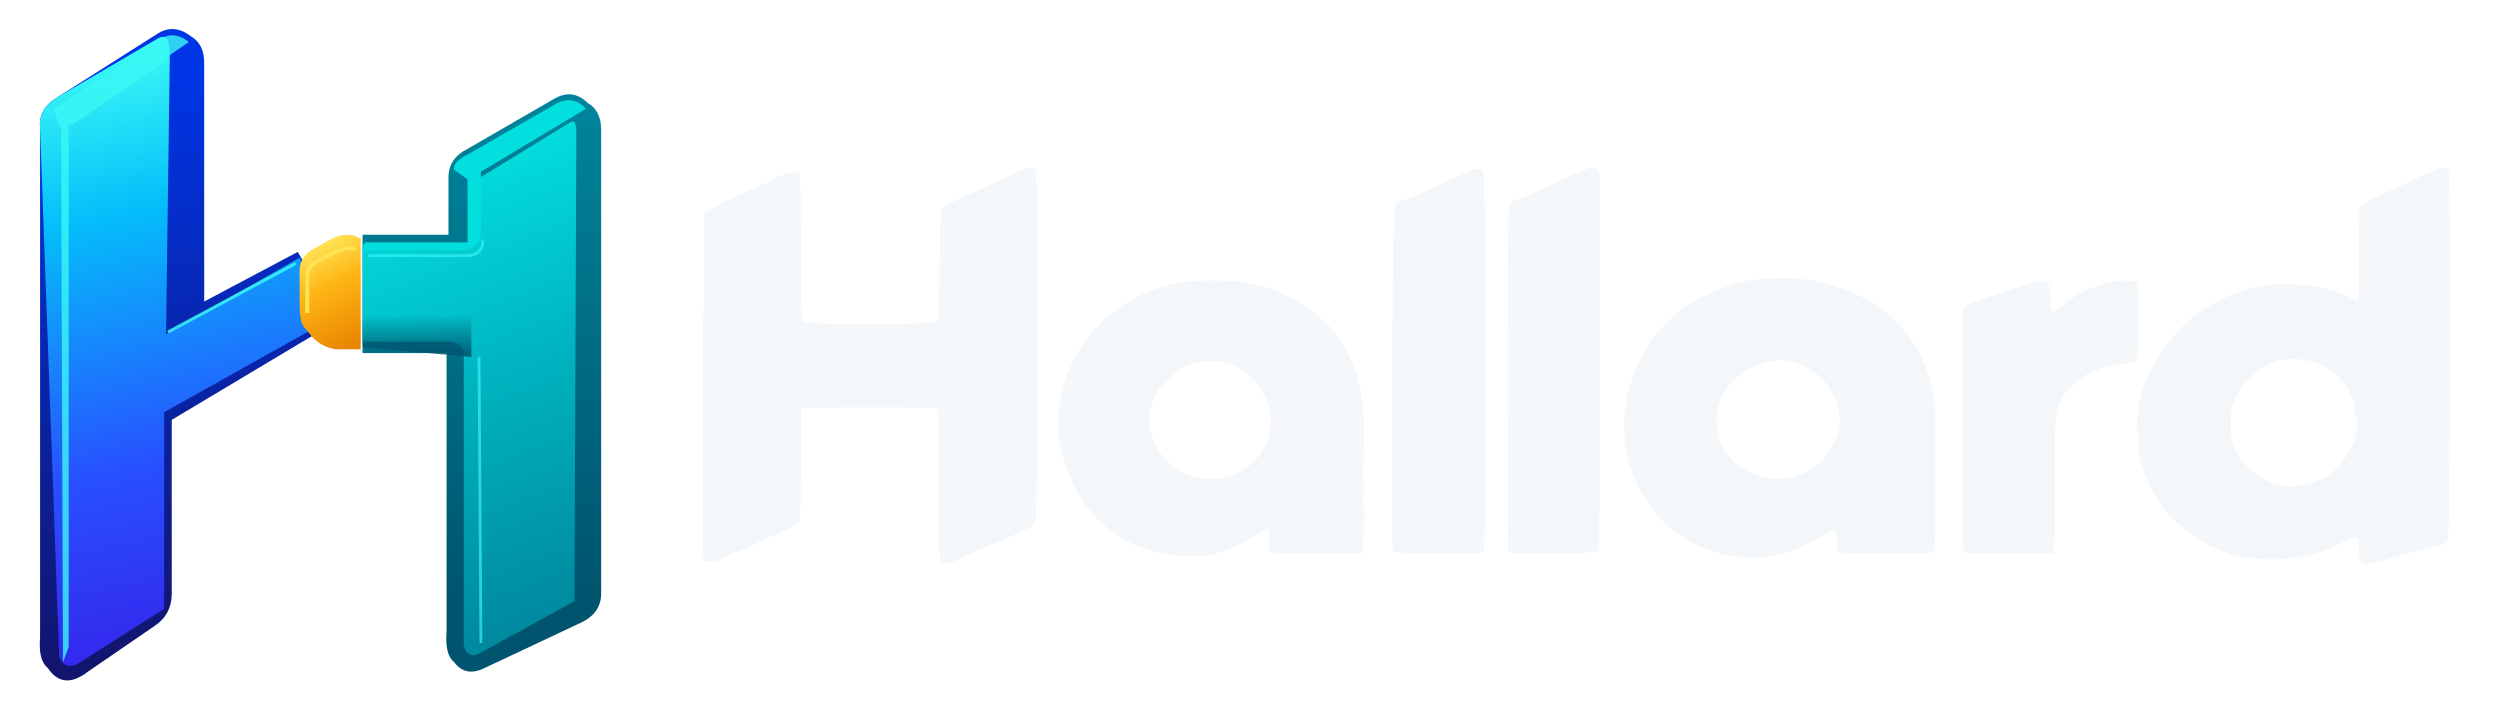
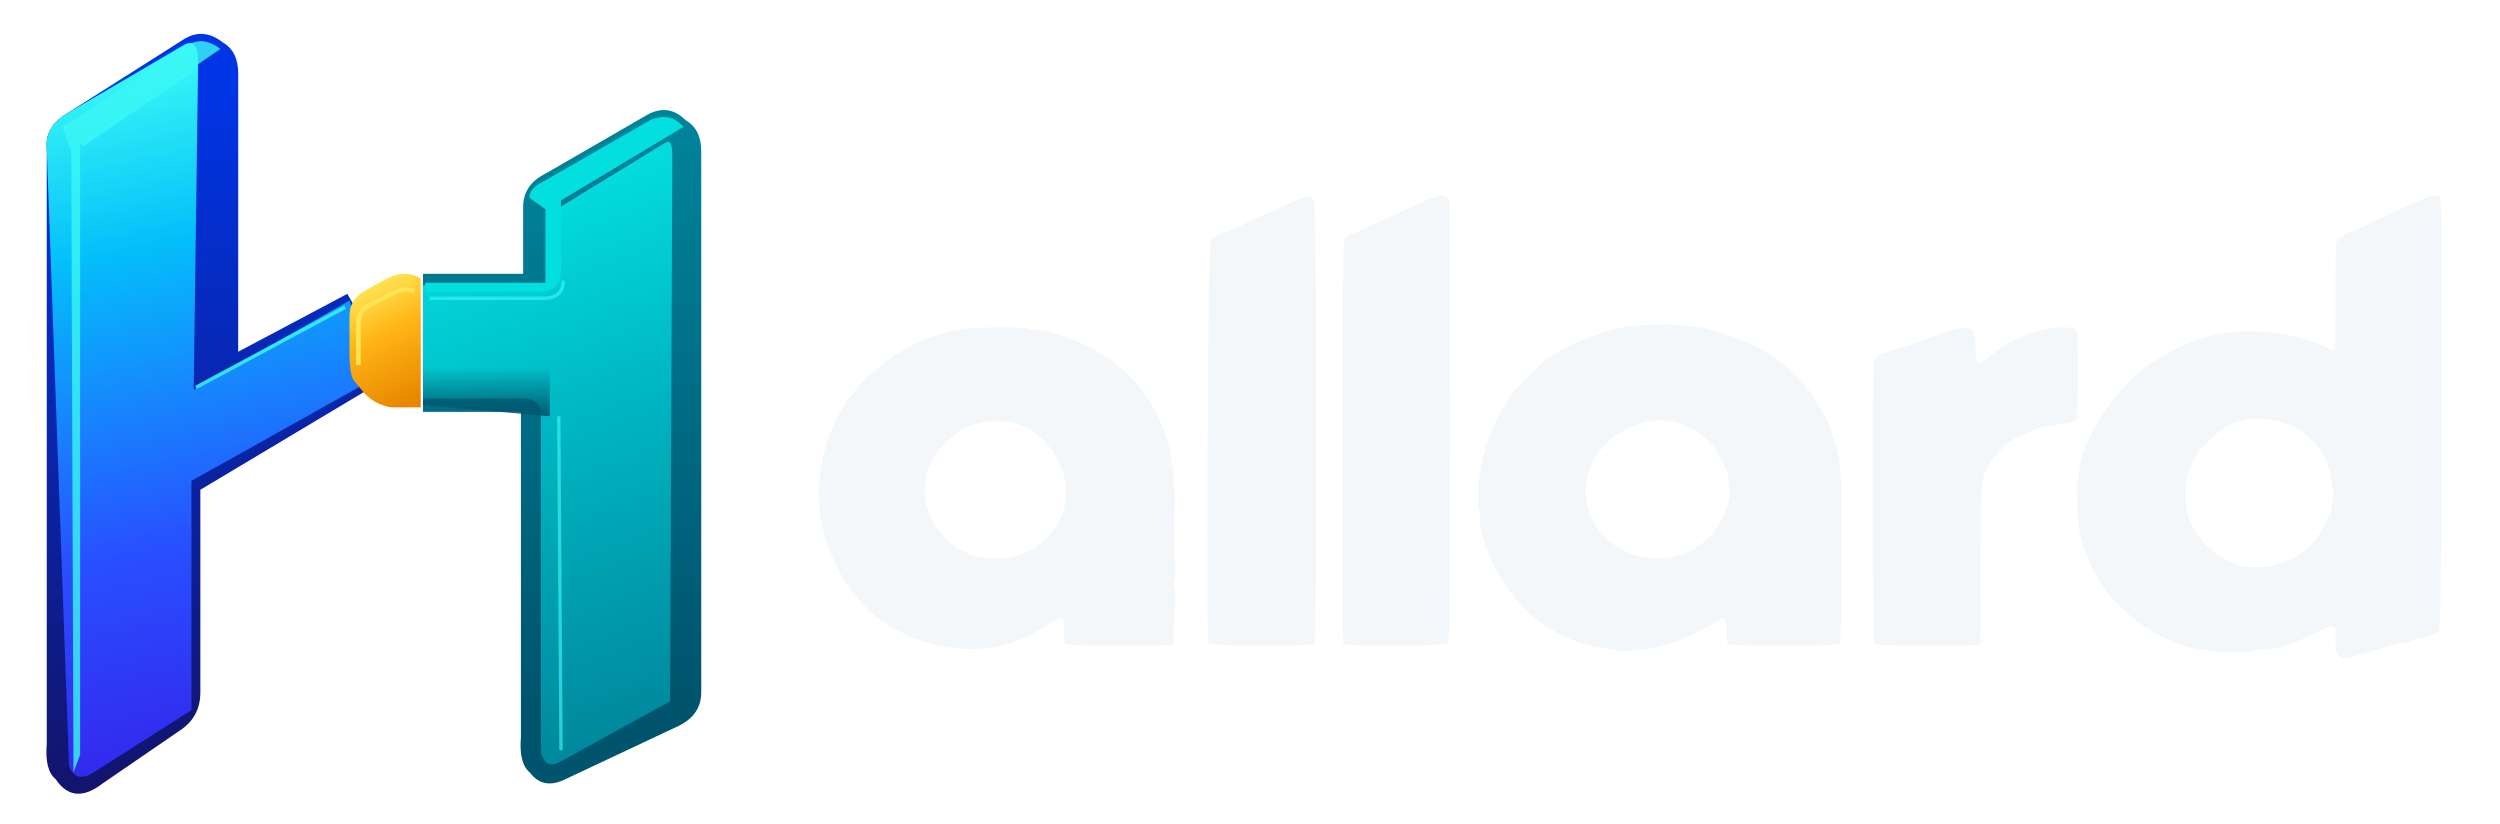
- <svg xmlns="http://www.w3.org/2000/svg" viewBox="160 610 1310 370" role="img">
+ <svg xmlns="http://www.w3.org/2000/svg" viewBox="160 610 1123 370" role="img">
  <defs>
    <linearGradient id="leftMaterial" x1="195" y1="645" x2="263" y2="956" gradientUnits="userSpaceOnUse">
      <stop stop-color="#39F8F5" />
      <stop offset=".25" stop-color="#04BFFA" />
      <stop offset=".67" stop-color="#2850FF" />
      <stop offset="1" stop-color="#3524EC" />
    </linearGradient>
    <linearGradient id="leftDepth" x1="236" y1="650" x2="270" y2="950" gradientUnits="userSpaceOnUse">
      <stop stop-color="#0035E6" />
      <stop offset="1" stop-color="#12156E" />
    </linearGradient>
    <linearGradient id="rightMaterial" x1="367" y1="706" x2="459" y2="950" gradientUnits="userSpaceOnUse">
      <stop stop-color="#03DEDF" />
      <stop offset=".4" stop-color="#00B6C2" />
      <stop offset="1" stop-color="#00839A" />
    </linearGradient>
    <linearGradient id="rightDepth" x1="457" y1="671" x2="475" y2="920" gradientUnits="userSpaceOnUse">
      <stop stop-color="#00839A" />
      <stop offset="1" stop-color="#00546E" />
    </linearGradient>
    <linearGradient id="amberMaterial" x1="322" y1="740" x2="347" y2="790" gradientUnits="userSpaceOnUse">
      <stop stop-color="#FFE456" />
      <stop offset=".4" stop-color="#FFB515" />
      <stop offset="1" stop-color="#E88600" />
    </linearGradient>
    <linearGradient id="bridgeShade" x1="370" y1="775" x2="370" y2="799" gradientUnits="userSpaceOnUse">
      <stop stop-color="#00546E" stop-opacity="0" />
      <stop offset="1" stop-color="#00546E" />
    </linearGradient>
  </defs>
  <g id="symbol">
    <g id="left-body">
      <path fill="url(#leftDepth)" d="M181 677 Q180 667 190 661 L242 628 Q251 622 260 629 Q267 633 267 643 L267 768 L316 742 L337 778 L250 830 L250 921 Q250 932 241 938 L206 962 Q193 972 185 960 Q180 956 181 944 Z" />
      <path fill="url(#leftMaterial)" d="M181 677 Q180 667 190 661 L243 630 Q249 627 249 638 L247 785 L317 745 L330 779 L246 826 L246 929 L202 957 Q194 962 191 954 Z" />
      <path id="left-bevel" fill="#39F8F5" d="M188 667 L242 632 Q250 625 259 632 L196 675 L196 949 L193 957 L192 678 Z" opacity=".8" />
      <path fill="none" stroke="#39F8F5" stroke-width="1.6" stroke-linejoin="round" d="M197 675 L247 641 M248 784 L315 748" opacity=".85" />
    </g>
    <g id="right-body">
      <path fill="url(#rightDepth)" d="M350 733 L395 733 L395 703 Q395 693 405 688 L450 662 Q460 656 468 664 Q475 668 475 678 L475 921 Q475 931 465 936 L414 960 Q404 965 398 957 Q393 953 394 941 L394 795 L350 795 Z" />
      <path fill="url(#rightMaterial)" d="M350 738 L402 738 Q410 738 410 731 L410 704 L459 674 Q462 672 462 680 L461 925 L412 952 Q405 956 403 948 L403 795 Q402 789 395 789 L350 789 Z" />
      <path id="right-bevel" fill="#03DEDF" d="M398 699 Q397 695 405 691 L452 664 Q461 660 467 667 L412 700 L412 731 Q412 740 404 741 L351 741 L351 737 L405 737 L405 704 Z" />
      <path fill="url(#bridgeShade)" d="M350 766 L407 766 L407 797 L350 792 Z" />
      <path fill="none" stroke="#39F8F5" stroke-width="1.5" d="M411 797 L412 947 M353 744 L404 744 Q413 744 413 736" opacity=".65" />
    </g>
    <g id="connector">
      <path fill="url(#amberMaterial)" d="M317 752 Q317 744 325 740 L334 735 Q342 731 349 735 L349 793 L336 793 Q329 792 324 787 L319 781 Q317 778 317 769 Z" />
      <path id="connector-highlight" fill="none" stroke="#FFE456" stroke-width="2" d="M321 774 L321 754 Q321 749 328 746 L338 741 Q343 739 346 741" />
    </g>
  </g>
-   <path id="wordmark" fill="#F4F7FA" fill-rule="evenodd" d="M1279.69,758.20 Q1278.91,757.03 1273.83,757.03 Q1268.75,757.03 1262.89,758.59 Q1257.03,760.16 1251.56,762.89 Q1246.09,765.62 1241.41,769.53 Q1236.72,773.44 1235.55,773.05 Q1234.38,772.66 1234.38,766.41 Q1234.38,760.16 1233.20,758.59 Q1232.03,757.03 1228.12,757.42 Q1224.22,757.81 1217.19,760.55 Q1210.16,763.28 1201.17,766.02 Q1192.19,768.75 1190.62,769.92 Q1189.06,771.09 1188.67,771.88 Q1188.28,772.66 1188.28,835.55 Q1188.28,898.44 1189.06,899.22 Q1189.84,900.00 1212.89,900.00 Q1235.94,900.00 1236.33,899.61 Q1236.72,899.22 1236.72,864.84 Q1236.72,830.47 1237.11,830.08 Q1237.50,829.69 1237.50,827.73 Q1237.50,825.78 1238.28,823.44 Q1239.06,821.09 1241.02,817.97 Q1242.97,814.84 1245.70,812.11 Q1248.44,809.38 1250.78,807.81 Q1253.12,806.25 1258.59,803.91 Q1264.06,801.56 1271.09,800.78 Q1278.12,800.00 1279.30,798.83 Q1280.47,797.66 1280.47,778.52 Q1280.47,759.38 1279.69,758.20 Z M734.38,781.64 Q730.47,785.94 727.73,789.84 Q725.00,793.75 722.66,798.44 Q720.31,803.12 718.75,807.81 Q717.19,812.50 716.02,818.75 Q714.84,825.00 714.84,832.03 Q714.84,839.06 716.02,845.31 Q717.19,851.56 720.70,859.77 Q724.22,867.97 727.73,873.05 Q731.25,878.12 735.16,882.03 Q739.06,885.94 742.19,888.28 Q745.31,890.62 751.17,893.75 Q757.03,896.88 765.62,899.22 Q774.22,901.56 782.42,901.56 Q790.62,901.56 795.70,900.39 Q800.78,899.22 807.03,896.48 Q813.28,893.75 818.36,890.23 Q823.44,886.72 824.22,887.50 Q825.00,888.28 825.00,893.36 Q825.00,898.44 825.39,899.22 Q825.78,900.00 849.61,900.00 Q873.44,900.00 873.83,899.61 Q874.22,899.22 874.22,894.53 Q874.22,889.84 874.61,889.45 Q875.00,889.06 874.61,887.11 Q874.22,885.16 874.61,884.38 Q875.00,883.59 875.00,879.30 Q875.00,875.00 874.61,874.61 Q874.22,874.22 874.22,872.27 Q874.22,870.31 874.61,869.92 Q875.00,869.53 875.00,865.62 Q875.00,861.72 874.61,861.33 Q874.22,860.94 874.61,845.31 Q875.00,829.69 874.61,829.30 Q874.22,828.91 874.22,824.61 Q874.22,820.31 873.83,819.92 Q873.44,819.53 873.05,815.62 Q872.66,811.72 870.70,805.86 Q868.75,800.00 865.62,794.14 Q862.50,788.28 859.77,784.77 Q857.03,781.25 852.34,776.95 Q847.66,772.66 840.62,768.36 Q833.59,764.06 825.39,761.33 Q817.19,758.59 812.89,758.20 Q808.59,757.81 808.20,757.42 Q807.81,757.03 795.31,757.03 Q782.81,757.03 775.39,758.59 Q767.97,760.16 760.55,763.28 Q753.12,766.41 745.70,771.88 Q738.28,777.34 734.38,781.64 Z M786.72,800.00 Q789.84,799.22 794.53,799.22 Q799.22,799.22 802.34,800.00 Q805.47,800.78 808.59,802.34 Q811.72,803.91 816.41,808.59 Q821.09,813.28 823.44,819.14 Q825.78,825.00 825.78,830.47 Q825.78,835.94 825.00,838.67 Q824.22,841.41 822.27,844.92 Q820.31,848.44 817.19,851.56 Q814.06,854.69 811.72,856.25 Q809.38,857.81 804.69,859.38 Q800.00,860.94 794.14,860.94 Q788.28,860.94 782.81,858.98 Q777.34,857.03 772.66,852.73 Q767.97,848.44 765.23,842.58 Q762.50,836.72 762.50,830.86 Q762.50,825.00 763.28,822.27 Q764.06,819.53 766.02,816.02 Q767.97,812.50 772.66,808.20 Q777.34,803.91 780.47,802.34 Q783.59,800.78 786.72,800.00 Z M1033.59,778.91 Q1027.34,785.16 1024.61,789.06 Q1021.88,792.97 1017.97,801.56 Q1014.06,810.16 1012.50,818.36 Q1010.94,826.56 1010.94,832.42 Q1010.94,838.28 1011.33,838.67 Q1011.72,839.06 1011.72,842.19 Q1011.72,845.31 1012.50,848.83 Q1013.28,852.34 1016.02,859.38 Q1018.75,866.41 1022.66,872.27 Q1026.56,878.12 1031.25,882.81 Q1035.94,887.50 1039.84,890.23 Q1043.75,892.97 1048.44,895.31 Q1053.12,897.66 1058.20,899.22 Q1063.28,900.78 1067.97,901.17 Q1072.66,901.56 1073.05,901.95 Q1073.44,902.34 1078.12,902.34 Q1082.81,902.34 1090.62,900.78 Q1098.44,899.22 1106.64,895.31 Q1114.84,891.41 1117.58,889.45 Q1120.31,887.50 1121.48,887.89 Q1122.66,888.28 1122.66,893.36 Q1122.66,898.44 1123.05,899.22 Q1123.44,900.00 1148.05,900.00 Q1172.66,900.00 1173.44,899.22 Q1174.22,898.44 1174.22,860.55 Q1174.22,822.66 1173.83,822.27 Q1173.44,821.88 1173.44,819.14 Q1173.44,816.41 1171.09,808.59 Q1168.75,800.78 1166.80,796.88 Q1164.84,792.97 1161.72,788.28 Q1158.59,783.59 1153.52,778.52 Q1148.44,773.44 1143.36,769.92 Q1138.28,766.41 1128.52,762.50 Q1118.75,758.59 1112.50,757.42 Q1106.25,756.25 1102.73,756.25 Q1099.22,756.25 1098.83,755.86 Q1098.44,755.47 1089.06,755.86 Q1079.69,756.25 1073.83,757.42 Q1067.97,758.59 1058.59,762.50 Q1049.22,766.41 1044.53,769.53 Q1039.84,772.66 1033.59,778.91 Z M1078.52,802.34 Q1085.16,799.22 1087.50,799.22 Q1089.84,799.22 1090.23,798.83 Q1090.62,798.44 1094.92,798.83 Q1099.22,799.22 1104.69,801.56 Q1110.16,803.91 1114.45,808.20 Q1118.75,812.50 1121.09,817.97 Q1123.44,823.44 1123.44,825.78 Q1123.44,828.12 1123.83,828.52 Q1124.22,828.91 1123.83,832.81 Q1123.44,836.72 1120.70,842.58 Q1117.97,848.44 1113.67,852.34 Q1109.38,856.25 1103.52,858.59 Q1097.66,860.94 1091.41,860.94 Q1085.16,860.94 1079.30,858.59 Q1073.44,856.25 1069.53,852.73 Q1065.62,849.22 1063.67,846.09 Q1061.72,842.97 1060.55,839.06 Q1059.38,835.16 1059.38,830.86 Q1059.38,826.56 1060.16,823.44 Q1060.94,820.31 1062.50,817.19 Q1064.06,814.06 1067.97,809.77 Q1071.88,805.47 1078.52,802.34 Z M937.11,699.61 Q935.94,698.44 933.98,698.44 Q932.03,698.44 914.45,706.64 Q896.88,714.84 896.09,714.84 Q895.31,714.84 893.75,715.62 Q892.19,716.41 891.02,717.97 Q889.84,719.53 889.45,808.59 Q889.06,897.66 889.84,898.83 Q890.62,900.00 913.67,900.00 Q936.72,900.00 937.50,899.22 Q938.28,898.44 938.28,799.61 Q938.28,700.78 937.11,699.61 Z M1443.36,699.22 Q1442.97,698.44 1442.19,698.05 Q1441.41,697.66 1439.06,698.05 Q1436.72,698.44 1420.31,706.25 Q1403.91,714.06 1403.12,714.06 Q1402.34,714.06 1399.61,716.02 Q1396.88,717.97 1396.48,718.75 Q1396.09,719.53 1396.09,742.97 Q1396.09,766.41 1395.70,766.80 Q1395.31,767.19 1394.53,767.19 Q1393.75,767.19 1391.02,765.62 Q1388.28,764.06 1380.08,761.72 Q1371.88,759.38 1362.50,758.98 Q1353.12,758.59 1352.73,758.98 Q1352.34,759.38 1349.61,759.38 Q1346.88,759.38 1342.97,760.16 Q1339.06,760.94 1332.42,763.28 Q1325.78,765.62 1319.14,769.53 Q1312.50,773.44 1308.98,776.17 Q1305.47,778.91 1299.22,785.94 Q1292.97,792.97 1288.67,800.78 Q1284.38,808.59 1282.81,813.28 Q1281.25,817.97 1280.86,821.88 Q1280.47,825.78 1280.08,826.17 Q1279.69,826.56 1280.08,837.11 Q1280.47,847.66 1282.03,853.12 Q1283.59,858.59 1286.72,864.84 Q1289.84,871.09 1292.97,875.39 Q1296.09,879.69 1302.73,885.55 Q1309.38,891.41 1316.02,894.92 Q1322.66,898.44 1327.73,900.00 Q1332.81,901.56 1337.11,901.95 Q1341.41,902.34 1341.80,902.73 Q1342.19,903.12 1350.00,903.12 Q1357.81,903.12 1358.20,902.73 Q1358.59,902.34 1363.28,901.95 Q1367.97,901.56 1373.44,900.00 Q1378.91,898.44 1385.94,894.92 Q1392.97,891.41 1394.14,891.41 Q1395.31,891.41 1395.70,891.80 Q1396.09,892.19 1396.09,897.66 Q1396.09,903.12 1397.27,904.30 Q1398.44,905.47 1400.39,905.47 Q1402.34,905.47 1412.89,902.34 Q1423.44,899.22 1426.17,898.83 Q1428.91,898.44 1430.47,897.66 Q1432.03,896.88 1434.77,896.48 Q1437.50,896.09 1439.45,895.31 Q1441.41,894.53 1442.58,893.36 Q1443.75,892.19 1443.75,796.09 Q1443.75,700.00 1443.36,699.22 Z M1356.25,798.44 Q1360.16,797.66 1366.41,798.44 Q1372.66,799.22 1377.73,801.95 Q1382.81,804.69 1386.33,808.59 Q1389.84,812.50 1391.80,816.80 Q1393.75,821.09 1394.14,825.00 Q1394.53,828.91 1394.92,829.30 Q1395.31,829.69 1394.92,833.98 Q1394.53,838.28 1393.75,840.62 Q1392.97,842.97 1390.23,847.66 Q1387.50,852.34 1384.77,855.08 Q1382.03,857.81 1379.69,859.38 Q1377.34,860.94 1371.48,862.89 Q1365.62,864.84 1360.94,864.84 Q1356.25,864.84 1353.12,864.06 Q1350.00,863.28 1345.31,860.55 Q1340.62,857.81 1337.11,853.91 Q1333.59,850.00 1332.03,846.88 Q1330.47,843.75 1329.69,840.62 Q1328.91,837.50 1328.91,832.03 Q1328.91,826.56 1329.69,823.44 Q1330.47,820.31 1332.81,816.02 Q1335.16,811.72 1340.23,807.03 Q1345.31,802.34 1348.83,800.78 Q1352.34,799.22 1356.25,798.44 Z M996.48,698.44 Q995.31,697.66 992.97,698.05 Q990.62,698.44 973.05,706.64 Q955.47,714.84 954.69,714.84 Q953.91,714.84 952.73,715.62 Q951.56,716.41 950.78,717.97 Q950.00,719.53 950.00,808.98 Q950.00,898.44 950.39,899.22 Q950.78,900.00 973.83,900.00 Q996.88,900.00 997.66,898.44 Q998.44,896.88 998.44,799.61 Q998.44,702.34 998.05,700.78 Q997.66,699.22 996.48,698.44 Z M702.34,698.83 Q700.78,697.66 698.44,698.05 Q696.09,698.44 683.20,704.69 Q670.31,710.94 662.89,714.06 Q655.47,717.19 653.91,719.14 Q652.34,721.09 652.34,749.22 Q652.34,777.34 651.17,778.52 Q650.00,779.69 616.02,779.69 Q582.03,779.69 580.86,778.91 Q579.69,778.12 579.69,739.84 Q579.69,701.56 578.91,700.78 Q578.12,700.00 574.61,700.39 Q571.09,700.78 565.23,703.91 Q559.38,707.03 548.44,711.72 Q537.50,716.41 533.59,718.75 Q529.69,721.09 529.30,721.88 Q528.91,722.66 528.91,748.83 Q528.91,775.00 528.52,775.39 Q528.12,775.78 528.12,839.06 Q528.12,902.34 528.52,903.12 Q528.91,903.91 532.03,904.30 Q535.16,904.69 539.45,902.34 Q543.75,900.00 547.27,898.83 Q550.78,897.66 555.08,895.31 Q559.38,892.97 568.75,889.06 Q578.12,885.16 578.91,883.20 Q579.69,881.25 579.69,852.73 Q579.69,824.22 580.08,823.83 Q580.47,823.44 615.62,823.44 Q650.78,823.44 651.17,823.83 Q651.56,824.22 651.56,863.28 Q651.56,902.34 653.12,903.91 Q654.69,905.47 657.03,905.08 Q659.38,904.69 665.62,901.56 Q671.88,898.44 679.69,895.31 Q687.50,892.19 694.14,889.06 Q700.78,885.94 701.95,884.77 Q703.12,883.59 703.12,866.80 Q703.12,850.00 703.52,849.61 Q703.91,849.22 703.91,774.61 Q703.91,700.00 702.34,698.83 Z" />
+   <path id="wordmark" fill="#F4F7FA" fill-rule="evenodd" transform="translate(-187 0)" d="M1279.69,758.20 Q1278.91,757.03 1273.83,757.03 Q1268.75,757.03 1262.89,758.59 Q1257.03,760.16 1251.56,762.89 Q1246.09,765.62 1241.41,769.53 Q1236.72,773.44 1235.55,773.05 Q1234.38,772.66 1234.38,766.41 Q1234.38,760.16 1233.20,758.59 Q1232.03,757.03 1228.12,757.42 Q1224.22,757.81 1217.19,760.55 Q1210.16,763.28 1201.17,766.02 Q1192.19,768.75 1190.62,769.92 Q1189.06,771.09 1188.67,771.88 Q1188.28,772.66 1188.28,835.55 Q1188.28,898.44 1189.06,899.22 Q1189.84,900.00 1212.89,900.00 Q1235.94,900.00 1236.33,899.61 Q1236.72,899.22 1236.72,864.84 Q1236.72,830.47 1237.11,830.08 Q1237.50,829.69 1237.50,827.73 Q1237.50,825.78 1238.28,823.44 Q1239.06,821.09 1241.02,817.97 Q1242.97,814.84 1245.70,812.11 Q1248.44,809.38 1250.78,807.81 Q1253.12,806.25 1258.59,803.91 Q1264.06,801.56 1271.09,800.78 Q1278.12,800.00 1279.30,798.83 Q1280.47,797.66 1280.47,778.52 Q1280.47,759.38 1279.69,758.20 Z  M734.38,781.64 Q730.47,785.94 727.73,789.84 Q725.00,793.75 722.66,798.44 Q720.31,803.12 718.75,807.81 Q717.19,812.50 716.02,818.75 Q714.84,825.00 714.84,832.03 Q714.84,839.06 716.02,845.31 Q717.19,851.56 720.70,859.77 Q724.22,867.97 727.73,873.05 Q731.25,878.12 735.16,882.03 Q739.06,885.94 742.19,888.28 Q745.31,890.62 751.17,893.75 Q757.03,896.88 765.62,899.22 Q774.22,901.56 782.42,901.56 Q790.62,901.56 795.70,900.39 Q800.78,899.22 807.03,896.48 Q813.28,893.75 818.36,890.23 Q823.44,886.72 824.22,887.50 Q825.00,888.28 825.00,893.36 Q825.00,898.44 825.39,899.22 Q825.78,900.00 849.61,900.00 Q873.44,900.00 873.83,899.61 Q874.22,899.22 874.22,894.53 Q874.22,889.84 874.61,889.45 Q875.00,889.06 874.61,887.11 Q874.22,885.16 874.61,884.38 Q875.00,883.59 875.00,879.30 Q875.00,875.00 874.61,874.61 Q874.22,874.22 874.22,872.27 Q874.22,870.31 874.61,869.92 Q875.00,869.53 875.00,865.62 Q875.00,861.72 874.61,861.33 Q874.22,860.94 874.61,845.31 Q875.00,829.69 874.61,829.30 Q874.22,828.91 874.22,824.61 Q874.22,820.31 873.83,819.92 Q873.44,819.53 873.05,815.62 Q872.66,811.72 870.70,805.86 Q868.75,800.00 865.62,794.14 Q862.50,788.28 859.77,784.77 Q857.03,781.25 852.34,776.95 Q847.66,772.66 840.62,768.36 Q833.59,764.06 825.39,761.33 Q817.19,758.59 812.89,758.20 Q808.59,757.81 808.20,757.42 Q807.81,757.03 795.31,757.03 Q782.81,757.03 775.39,758.59 Q767.97,760.16 760.55,763.28 Q753.12,766.41 745.70,771.88 Q738.28,777.34 734.38,781.64 Z  M786.72,800.00 Q789.84,799.22 794.53,799.22 Q799.22,799.22 802.34,800.00 Q805.47,800.78 808.59,802.34 Q811.72,803.91 816.41,808.59 Q821.09,813.28 823.44,819.14 Q825.78,825.00 825.78,830.47 Q825.78,835.94 825.00,838.67 Q824.22,841.41 822.27,844.92 Q820.31,848.44 817.19,851.56 Q814.06,854.69 811.72,856.25 Q809.38,857.81 804.69,859.38 Q800.00,860.94 794.14,860.94 Q788.28,860.94 782.81,858.98 Q777.34,857.03 772.66,852.73 Q767.97,848.44 765.23,842.58 Q762.50,836.72 762.50,830.86 Q762.50,825.00 763.28,822.27 Q764.06,819.53 766.02,816.02 Q767.97,812.50 772.66,808.20 Q777.34,803.91 780.47,802.34 Q783.59,800.78 786.72,800.00 Z  M1033.59,778.91 Q1027.34,785.16 1024.61,789.06 Q1021.88,792.97 1017.97,801.56 Q1014.06,810.16 1012.50,818.36 Q1010.94,826.56 1010.94,832.42 Q1010.94,838.28 1011.33,838.67 Q1011.72,839.06 1011.72,842.19 Q1011.72,845.31 1012.50,848.83 Q1013.28,852.34 1016.02,859.38 Q1018.75,866.41 1022.66,872.27 Q1026.56,878.12 1031.25,882.81 Q1035.94,887.50 1039.84,890.23 Q1043.75,892.97 1048.44,895.31 Q1053.12,897.66 1058.20,899.22 Q1063.28,900.78 1067.97,901.17 Q1072.66,901.56 1073.05,901.95 Q1073.44,902.34 1078.12,902.34 Q1082.81,902.34 1090.62,900.78 Q1098.44,899.22 1106.64,895.31 Q1114.84,891.41 1117.58,889.45 Q1120.31,887.50 1121.48,887.89 Q1122.66,888.28 1122.66,893.36 Q1122.66,898.44 1123.05,899.22 Q1123.44,900.00 1148.05,900.00 Q1172.66,900.00 1173.44,899.22 Q1174.22,898.44 1174.22,860.55 Q1174.22,822.66 1173.83,822.27 Q1173.44,821.88 1173.44,819.14 Q1173.44,816.41 1171.09,808.59 Q1168.75,800.78 1166.80,796.88 Q1164.84,792.97 1161.72,788.28 Q1158.59,783.59 1153.52,778.52 Q1148.44,773.44 1143.36,769.92 Q1138.28,766.41 1128.52,762.50 Q1118.75,758.59 1112.50,757.42 Q1106.25,756.25 1102.73,756.25 Q1099.22,756.25 1098.83,755.86 Q1098.44,755.47 1089.06,755.86 Q1079.69,756.25 1073.83,757.42 Q1067.97,758.59 1058.59,762.50 Q1049.22,766.41 1044.53,769.53 Q1039.84,772.66 1033.59,778.91 Z  M1078.52,802.34 Q1085.16,799.22 1087.50,799.22 Q1089.84,799.22 1090.23,798.83 Q1090.62,798.44 1094.92,798.83 Q1099.22,799.22 1104.69,801.56 Q1110.16,803.91 1114.45,808.20 Q1118.75,812.50 1121.09,817.97 Q1123.44,823.44 1123.44,825.78 Q1123.44,828.12 1123.83,828.52 Q1124.22,828.91 1123.83,832.81 Q1123.44,836.72 1120.70,842.58 Q1117.97,848.44 1113.67,852.34 Q1109.38,856.25 1103.52,858.59 Q1097.66,860.94 1091.41,860.94 Q1085.16,860.94 1079.30,858.59 Q1073.44,856.25 1069.53,852.73 Q1065.62,849.22 1063.67,846.09 Q1061.72,842.97 1060.55,839.06 Q1059.38,835.16 1059.38,830.86 Q1059.38,826.56 1060.16,823.44 Q1060.94,820.31 1062.50,817.19 Q1064.06,814.06 1067.97,809.77 Q1071.88,805.47 1078.52,802.34 Z  M937.11,699.61 Q935.94,698.44 933.98,698.44 Q932.03,698.44 914.45,706.64 Q896.88,714.84 896.09,714.84 Q895.31,714.84 893.75,715.62 Q892.19,716.41 891.02,717.97 Q889.84,719.53 889.45,808.59 Q889.06,897.66 889.84,898.83 Q890.62,900.00 913.67,900.00 Q936.72,900.00 937.50,899.22 Q938.28,898.44 938.28,799.61 Q938.28,700.78 937.11,699.61 Z  M1443.36,699.22 Q1442.97,698.44 1442.19,698.05 Q1441.41,697.66 1439.06,698.05 Q1436.72,698.44 1420.31,706.25 Q1403.91,714.06 1403.12,714.06 Q1402.34,714.06 1399.61,716.02 Q1396.88,717.97 1396.48,718.75 Q1396.09,719.53 1396.09,742.97 Q1396.09,766.41 1395.70,766.80 Q1395.31,767.19 1394.53,767.19 Q1393.75,767.19 1391.02,765.62 Q1388.28,764.06 1380.08,761.72 Q1371.88,759.38 1362.50,758.98 Q1353.12,758.59 1352.73,758.98 Q1352.34,759.38 1349.61,759.38 Q1346.88,759.38 1342.97,760.16 Q1339.06,760.94 1332.42,763.28 Q1325.78,765.62 1319.14,769.53 Q1312.50,773.44 1308.98,776.17 Q1305.47,778.91 1299.22,785.94 Q1292.97,792.97 1288.67,800.78 Q1284.38,808.59 1282.81,813.28 Q1281.25,817.97 1280.86,821.88 Q1280.47,825.78 1280.08,826.17 Q1279.69,826.56 1280.08,837.11 Q1280.47,847.66 1282.03,853.12 Q1283.59,858.59 1286.72,864.84 Q1289.84,871.09 1292.97,875.39 Q1296.09,879.69 1302.73,885.55 Q1309.38,891.41 1316.02,894.92 Q1322.66,898.44 1327.73,900.00 Q1332.81,901.56 1337.11,901.95 Q1341.41,902.34 1341.80,902.73 Q1342.19,903.12 1350.00,903.12 Q1357.81,903.12 1358.20,902.73 Q1358.59,902.34 1363.28,901.95 Q1367.97,901.56 1373.44,900.00 Q1378.91,898.44 1385.94,894.92 Q1392.97,891.41 1394.14,891.41 Q1395.31,891.41 1395.70,891.80 Q1396.09,892.19 1396.09,897.66 Q1396.09,903.12 1397.27,904.30 Q1398.44,905.47 1400.39,905.47 Q1402.34,905.47 1412.89,902.34 Q1423.44,899.22 1426.17,898.83 Q1428.91,898.44 1430.47,897.66 Q1432.03,896.88 1434.77,896.48 Q1437.50,896.09 1439.45,895.31 Q1441.41,894.53 1442.58,893.36 Q1443.75,892.19 1443.75,796.09 Q1443.75,700.00 1443.36,699.22 Z  M1356.25,798.44 Q1360.16,797.66 1366.41,798.44 Q1372.66,799.22 1377.73,801.95 Q1382.81,804.69 1386.33,808.59 Q1389.84,812.50 1391.80,816.80 Q1393.75,821.09 1394.14,825.00 Q1394.53,828.91 1394.92,829.30 Q1395.31,829.69 1394.92,833.98 Q1394.53,838.28 1393.75,840.62 Q1392.97,842.97 1390.23,847.66 Q1387.50,852.34 1384.77,855.08 Q1382.03,857.81 1379.69,859.38 Q1377.34,860.94 1371.48,862.89 Q1365.62,864.84 1360.94,864.84 Q1356.25,864.84 1353.12,864.06 Q1350.00,863.28 1345.31,860.55 Q1340.62,857.81 1337.11,853.91 Q1333.59,850.00 1332.03,846.88 Q1330.47,843.75 1329.69,840.62 Q1328.91,837.50 1328.91,832.03 Q1328.91,826.56 1329.69,823.44 Q1330.47,820.31 1332.81,816.02 Q1335.16,811.72 1340.23,807.03 Q1345.31,802.34 1348.83,800.78 Q1352.34,799.22 1356.25,798.44 Z  M996.48,698.44 Q995.31,697.66 992.97,698.05 Q990.62,698.44 973.05,706.64 Q955.47,714.84 954.69,714.84 Q953.91,714.84 952.73,715.62 Q951.56,716.41 950.78,717.97 Q950.00,719.53 950.00,808.98 Q950.00,898.44 950.39,899.22 Q950.78,900.00 973.83,900.00 Q996.88,900.00 997.66,898.44 Q998.44,896.88 998.44,799.61 Q998.44,702.34 998.05,700.78 Q997.66,699.22 996.48,698.44 Z" />
</svg>
